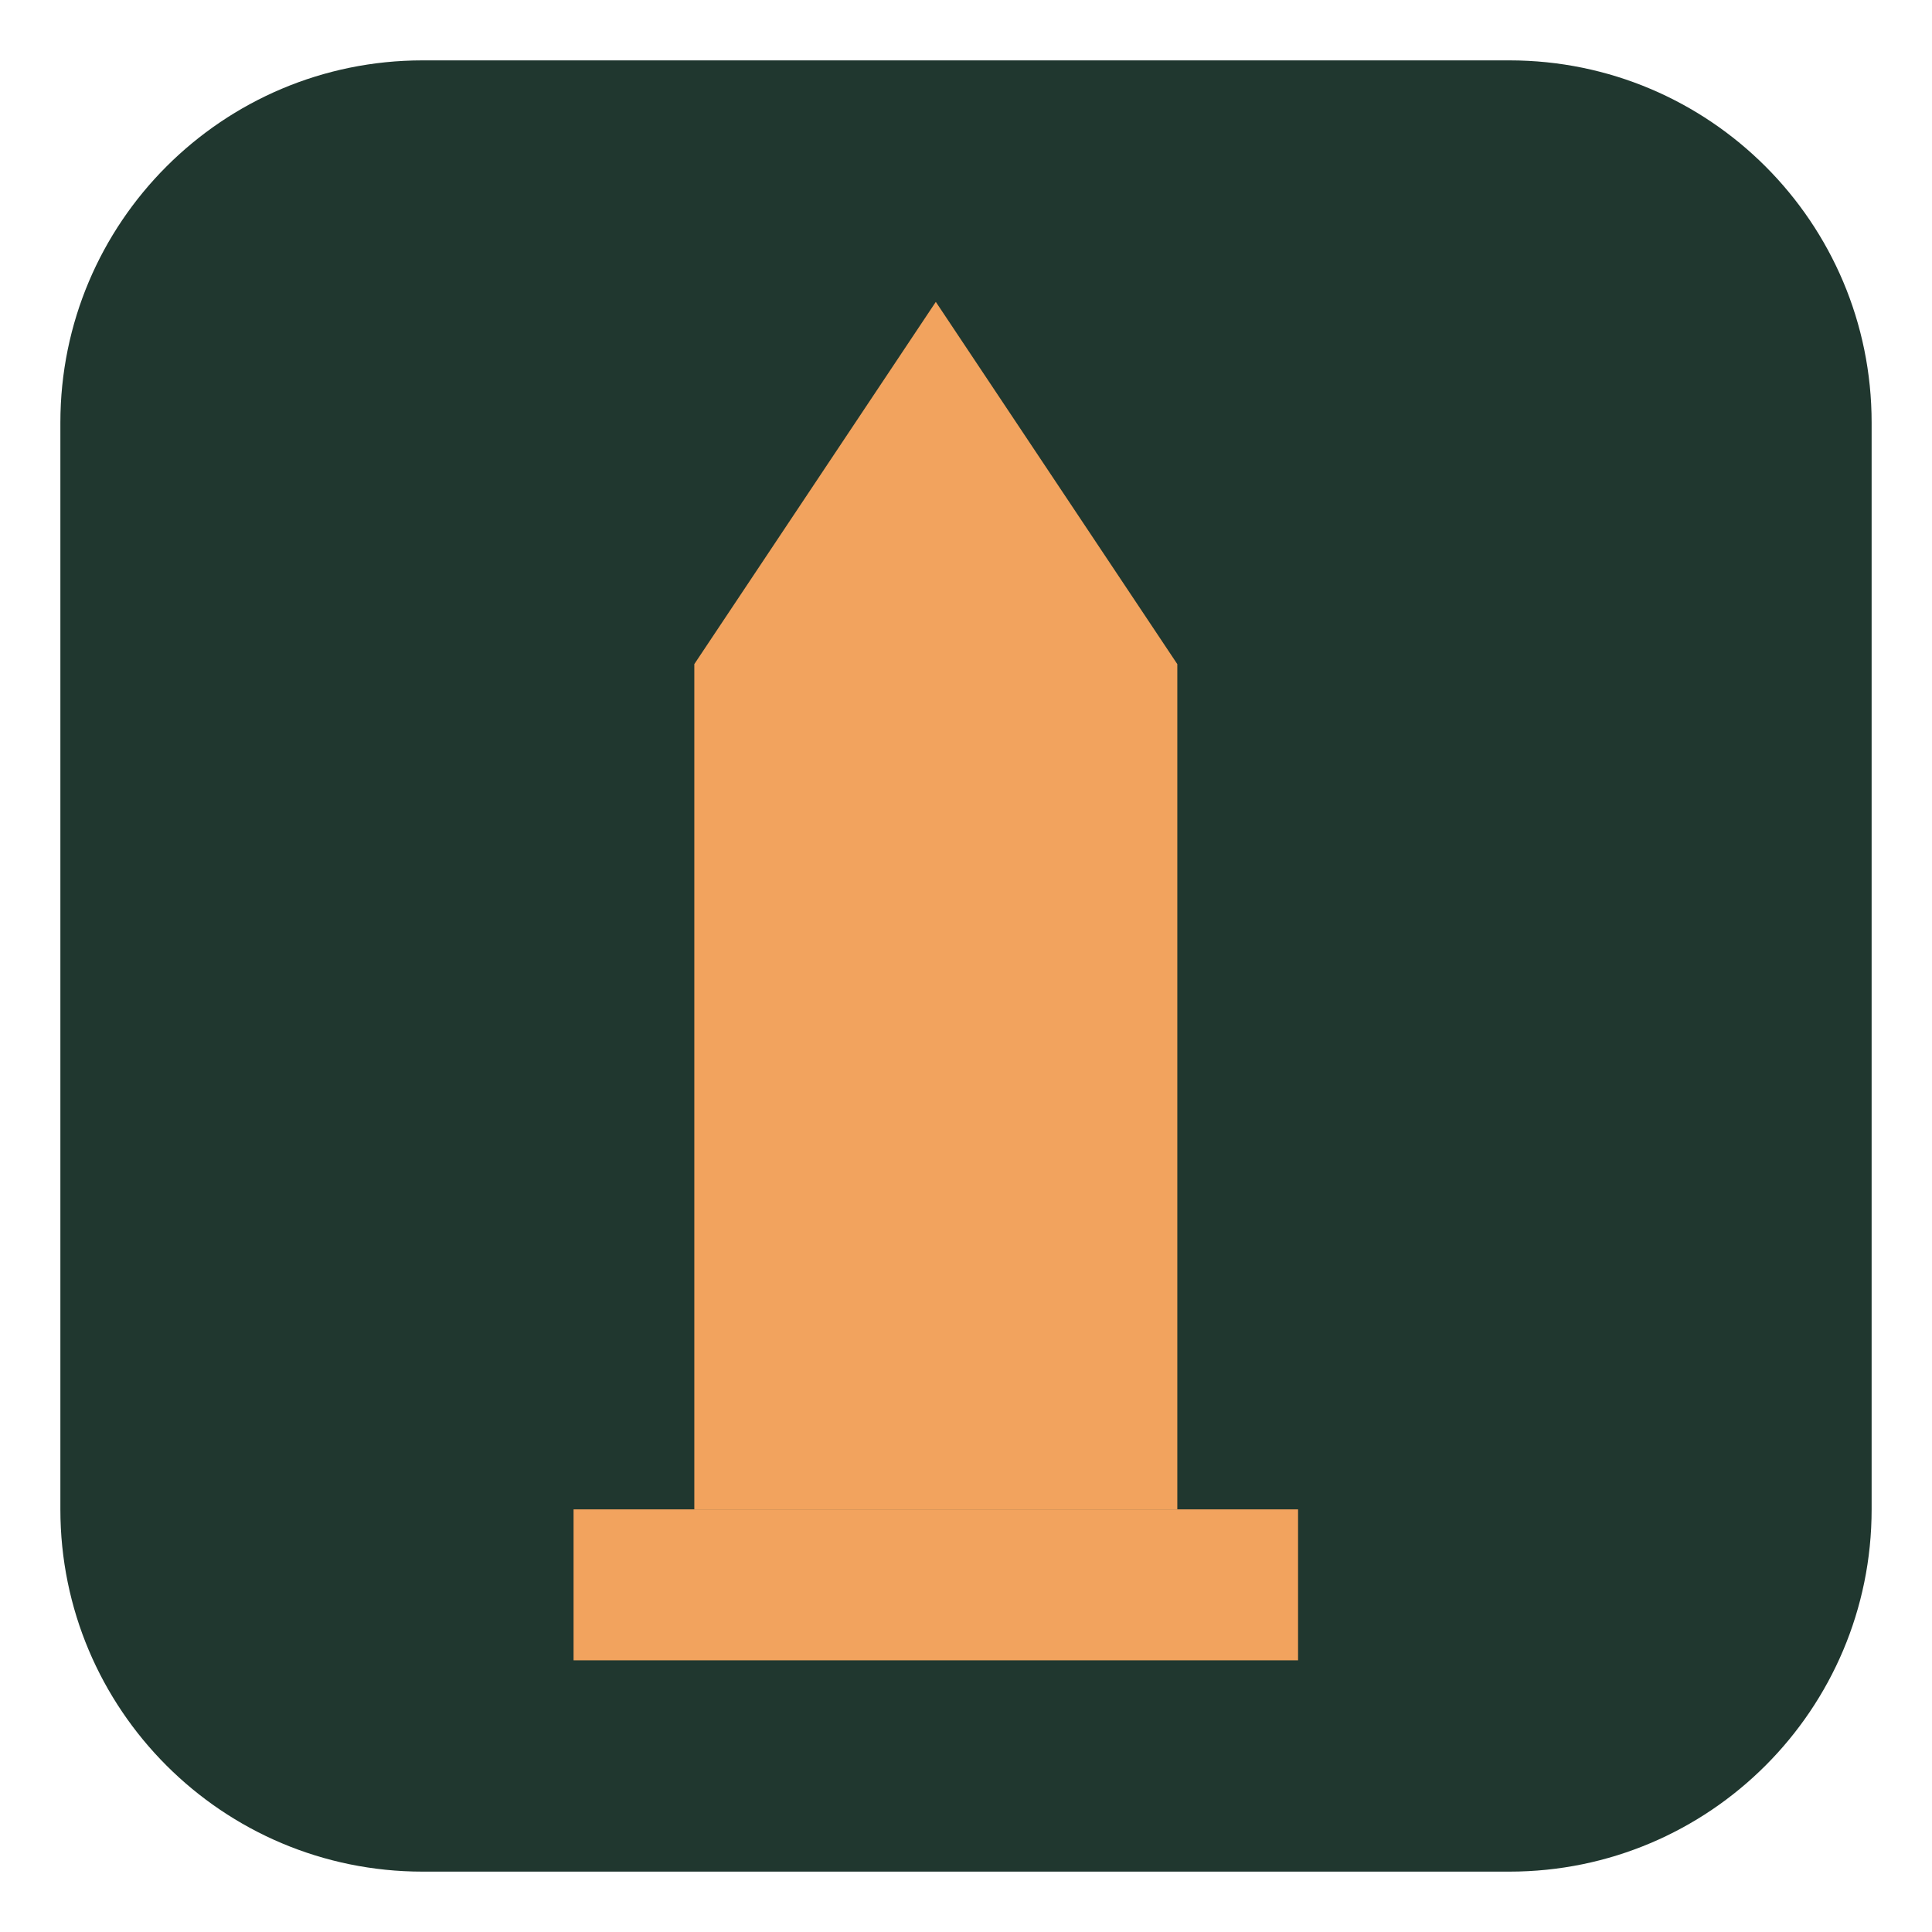
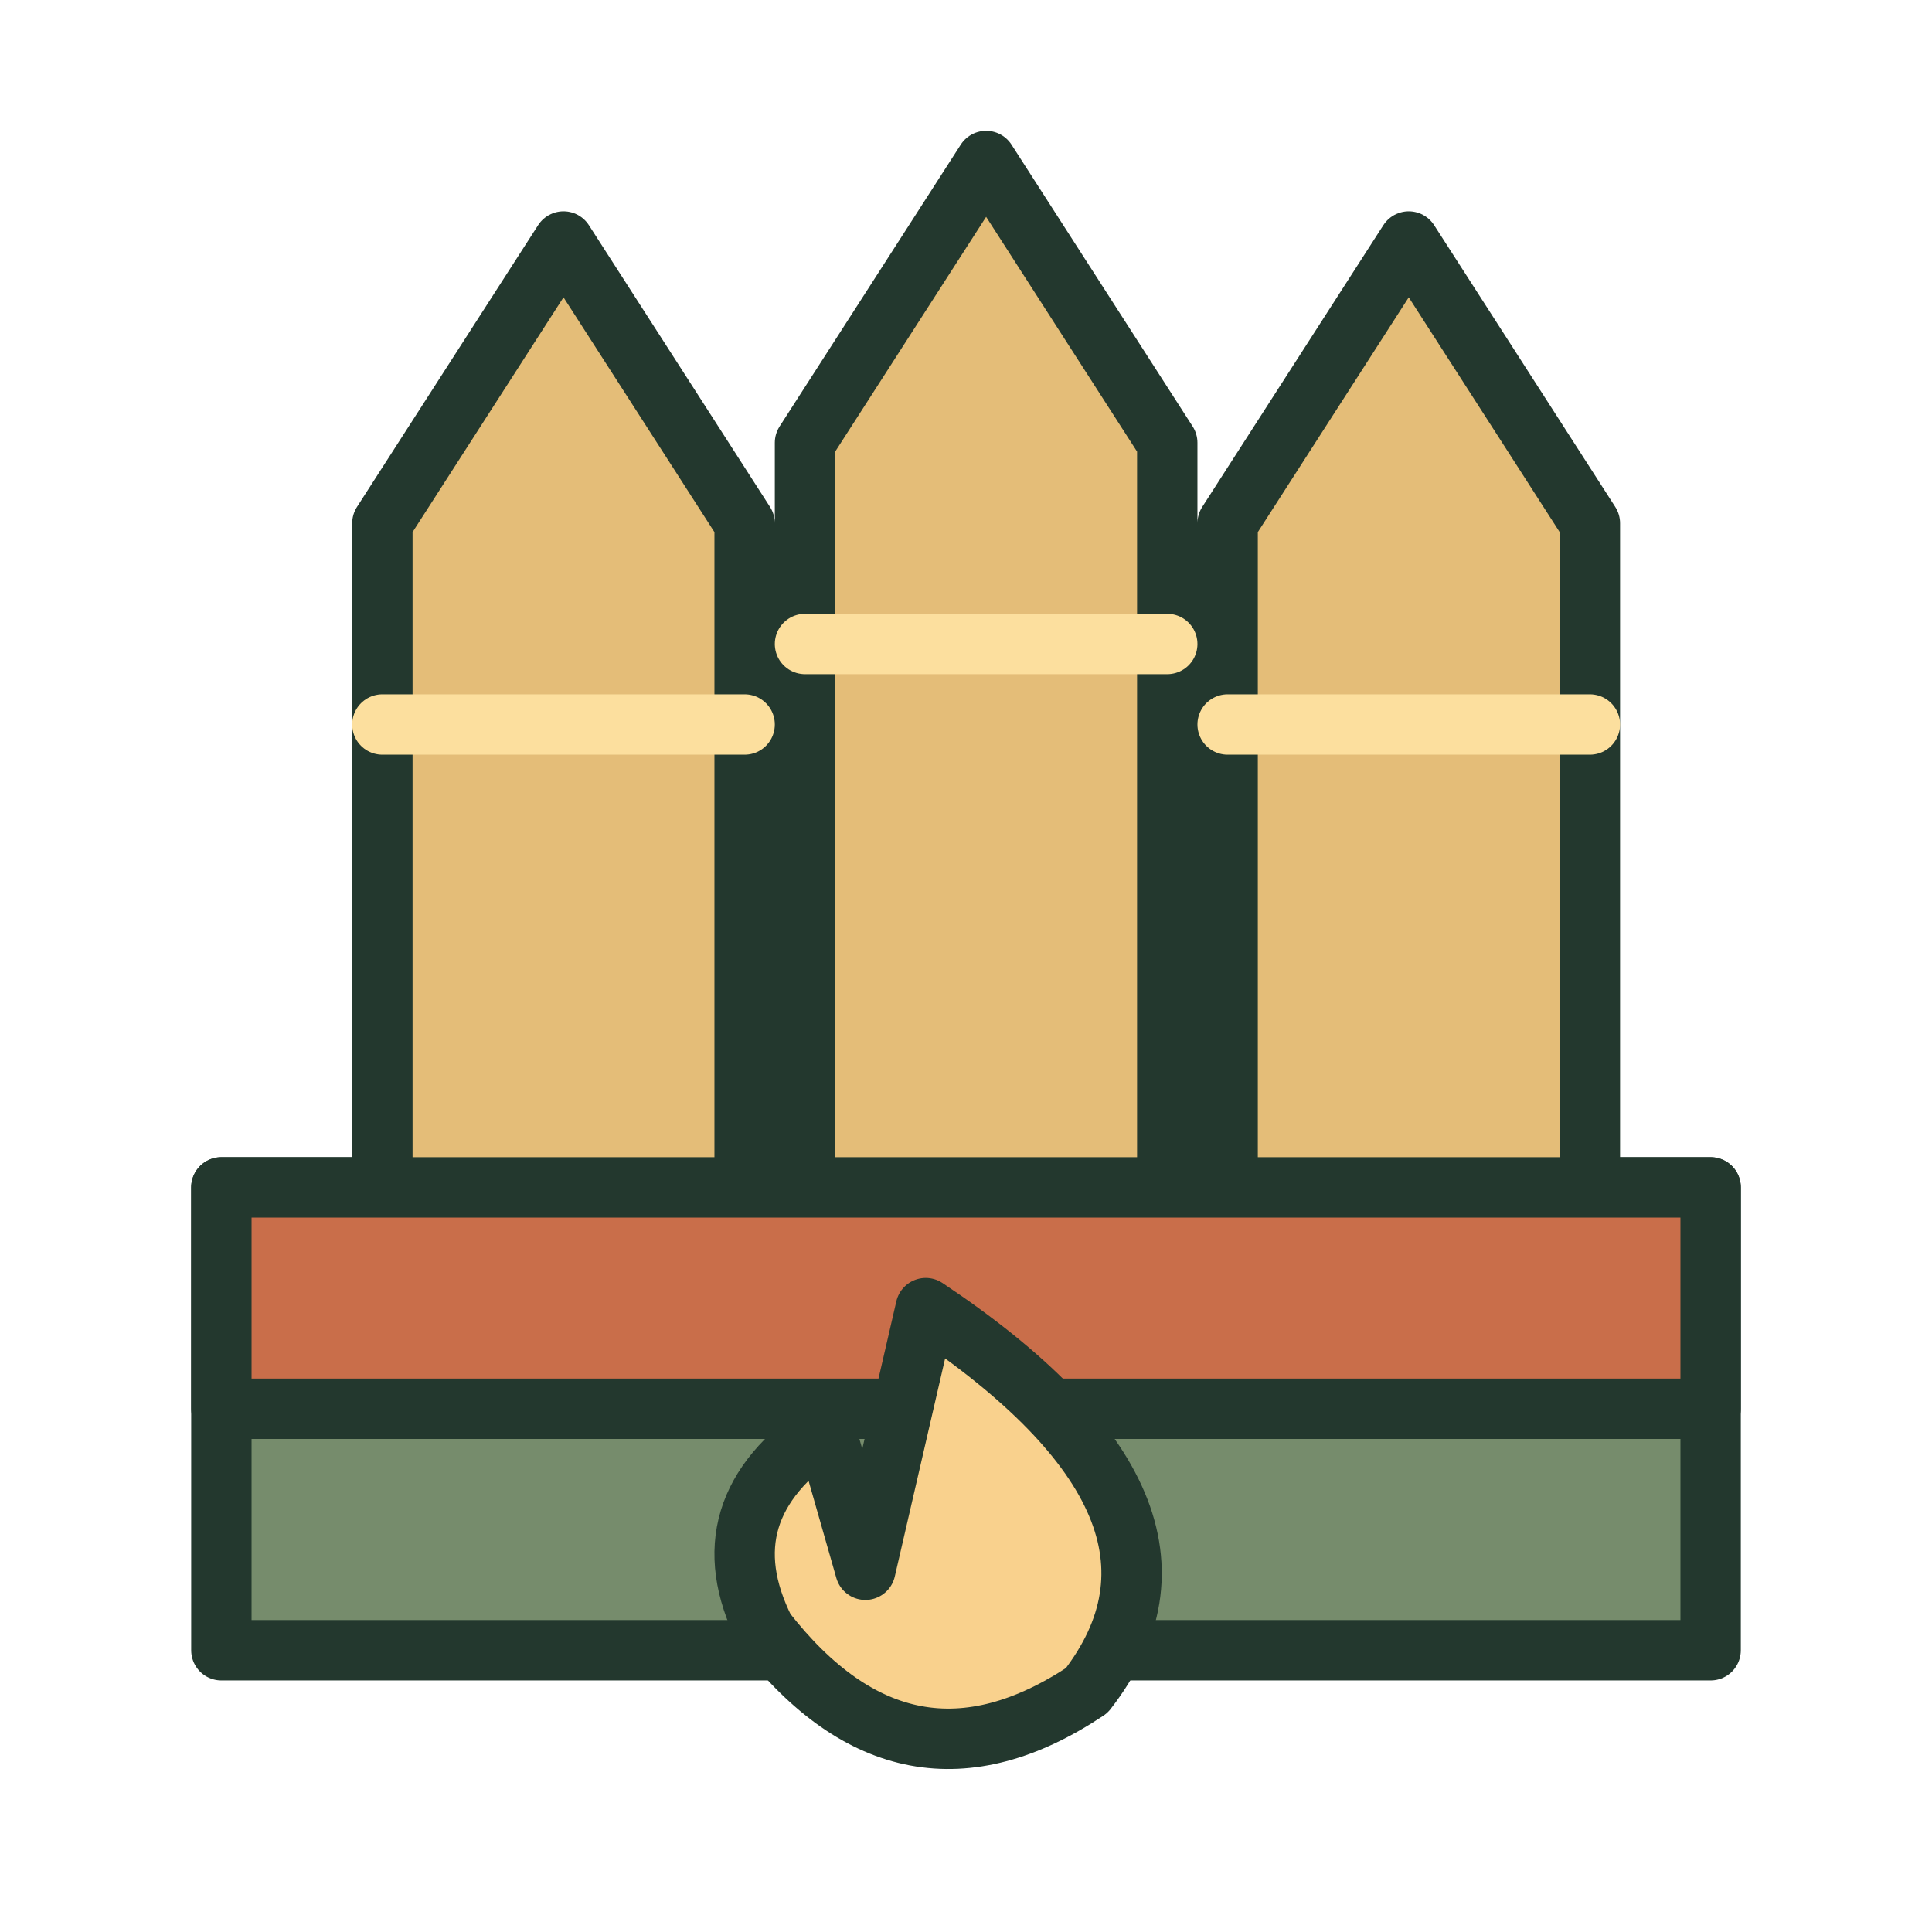
- <svg xmlns="http://www.w3.org/2000/svg" width="64" height="64" viewBox="0 0 64 64">
-   <rect x="2" y="2" width="60" height="60" rx="12" fill="#20372f" />
-   <g fill="#f2a35e">
-     <path d="M23 50V22L31 10L39 22V50Z" />
-     <path d="M19 50H43V55H19Z" />
+ <svg xmlns="http://www.w3.org/2000/svg" width="96" height="96" viewBox="0 0 96 96">
+   <g stroke="#23382e" stroke-width="3" stroke-linejoin="round" stroke-linecap="round">
+     <path d="M11 59H85V82H11Z" fill="#768c6c" />
+     <path d="M19 59V26L28 12 37 26V59M40 59V22L49 8 58 22V59M61 59V26L70 12 79 26V59" fill="#e4bd78" />
+     <path d="M19 36H37M40 32H58M61 36H79" stroke="#fcdf9e" />
+     <path d="M11 59H85V70H11Z" fill="#c96e4a" />
+     <path d="M46 65Q61 75 54 84 45 90 38 81 35 75 41 71L43 78Z" fill="#f9d18d" />
  </g>
</svg>
